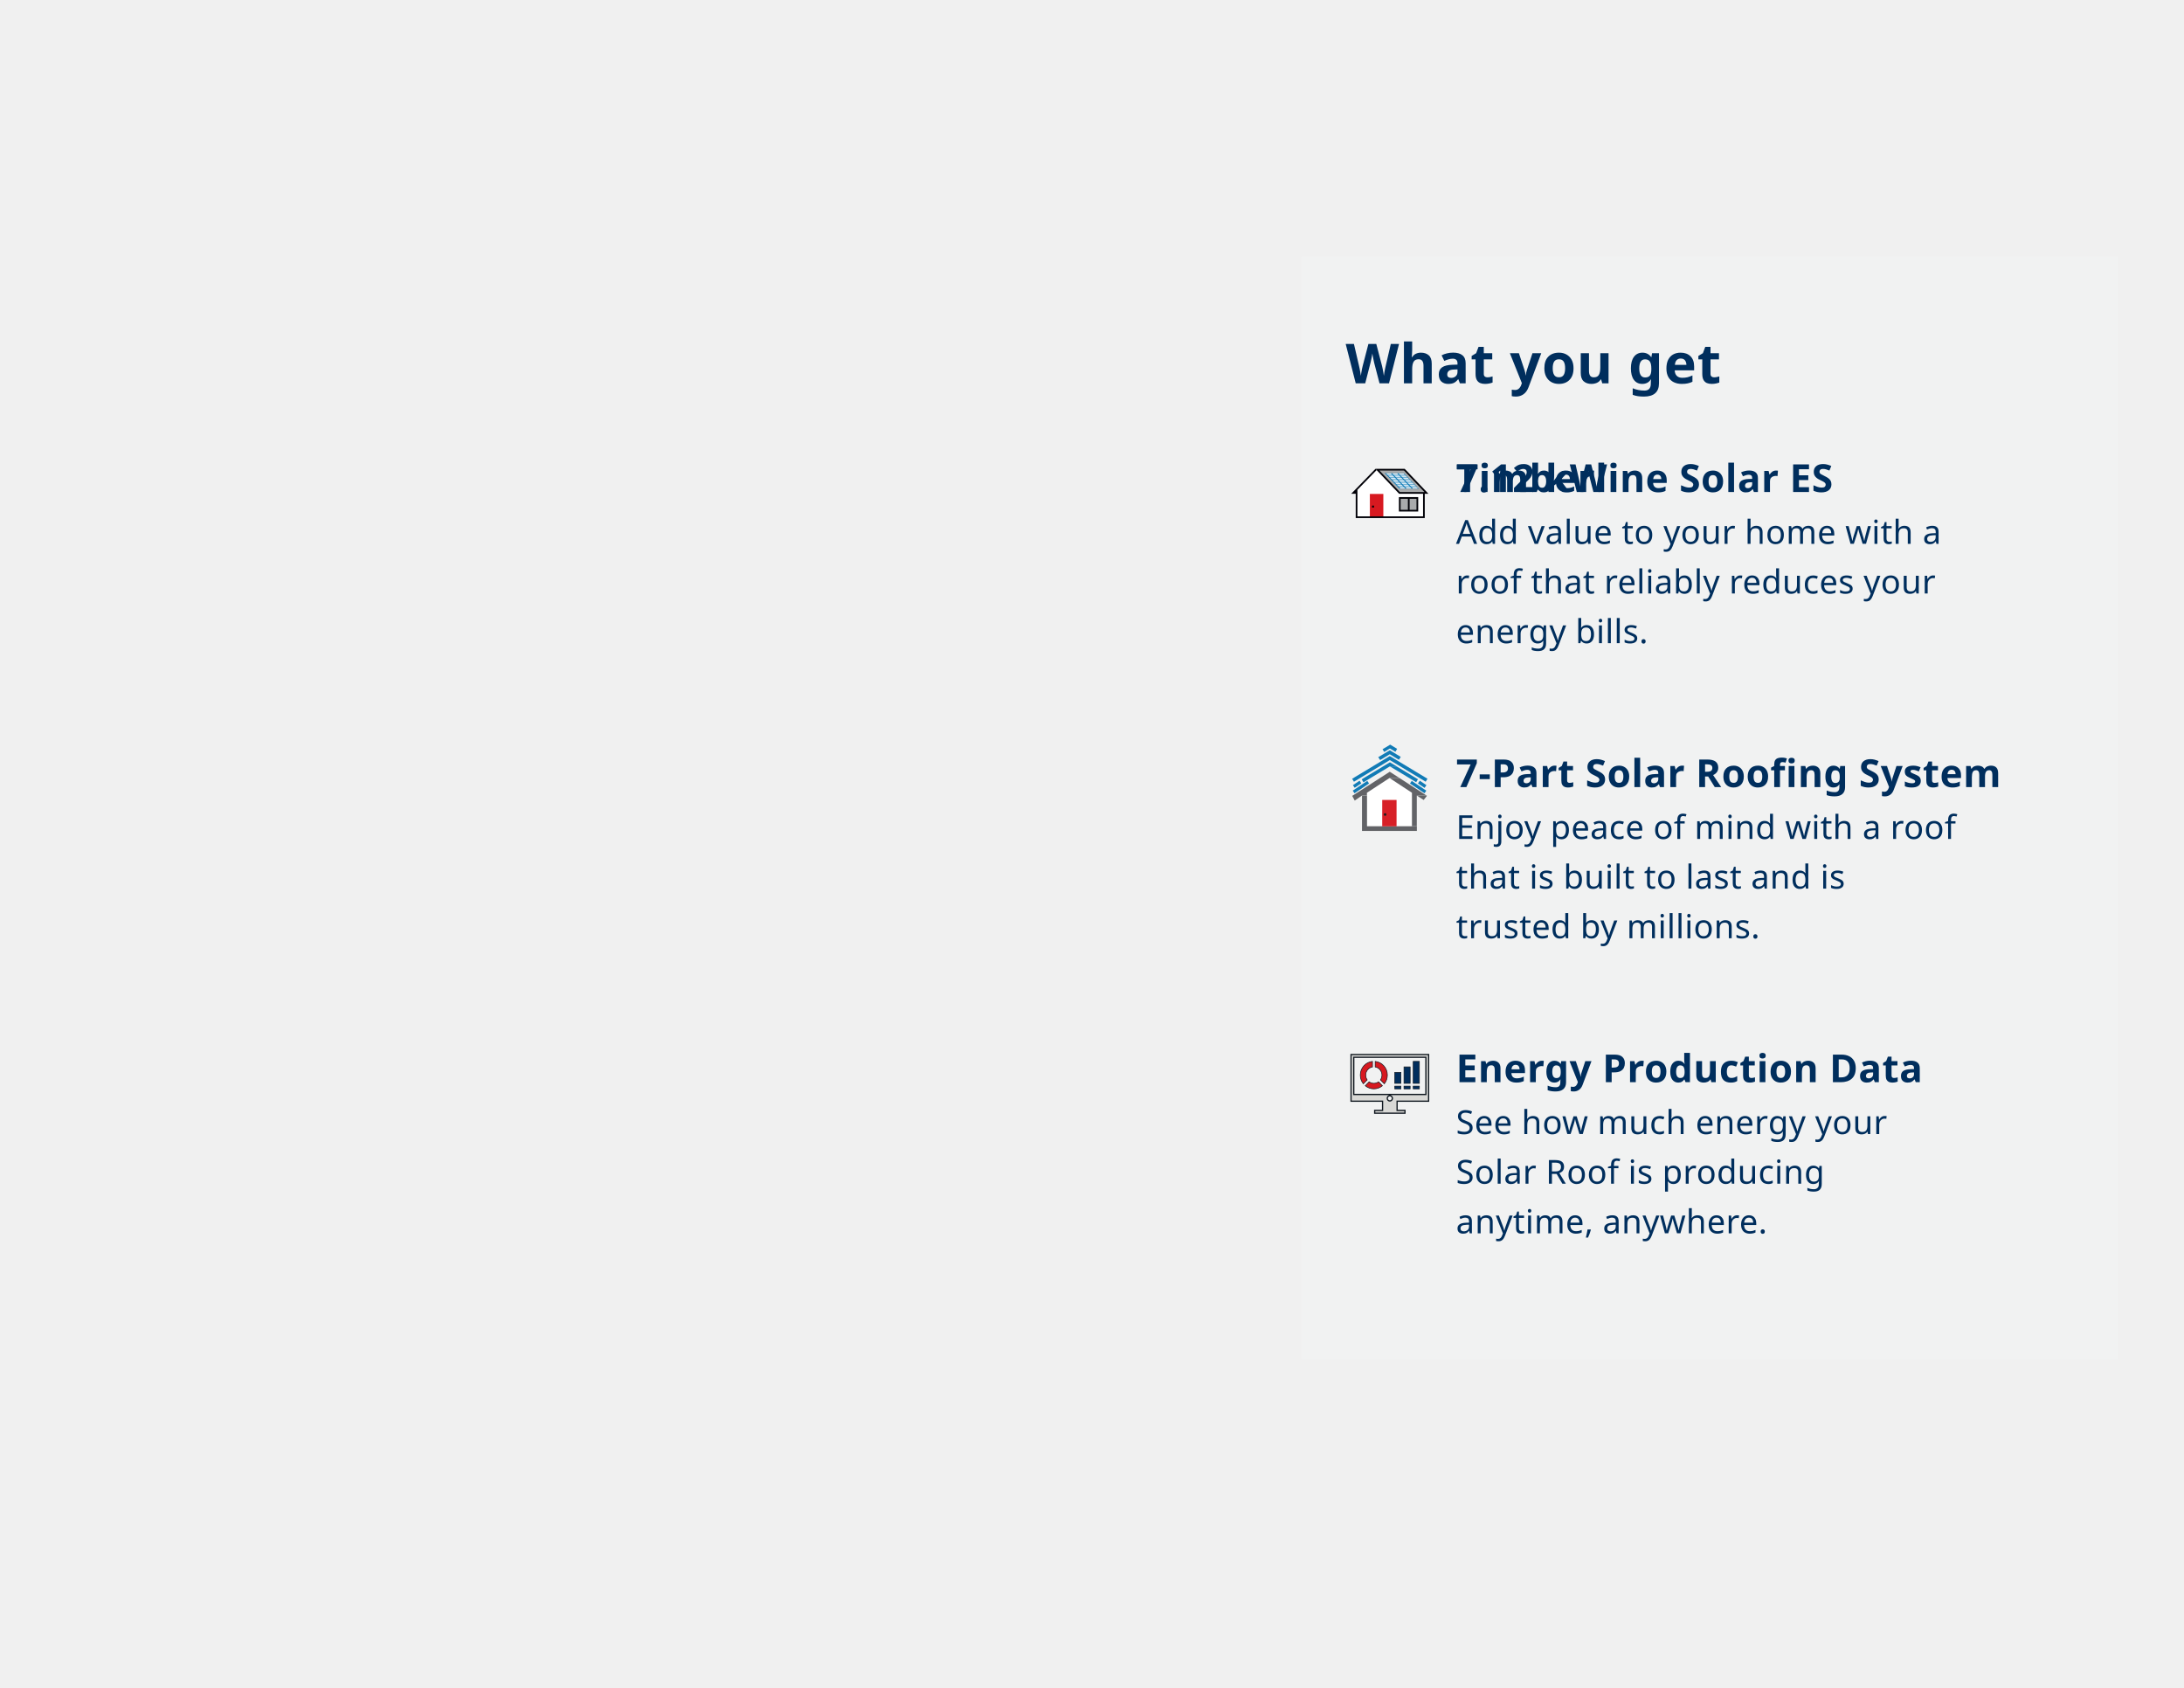
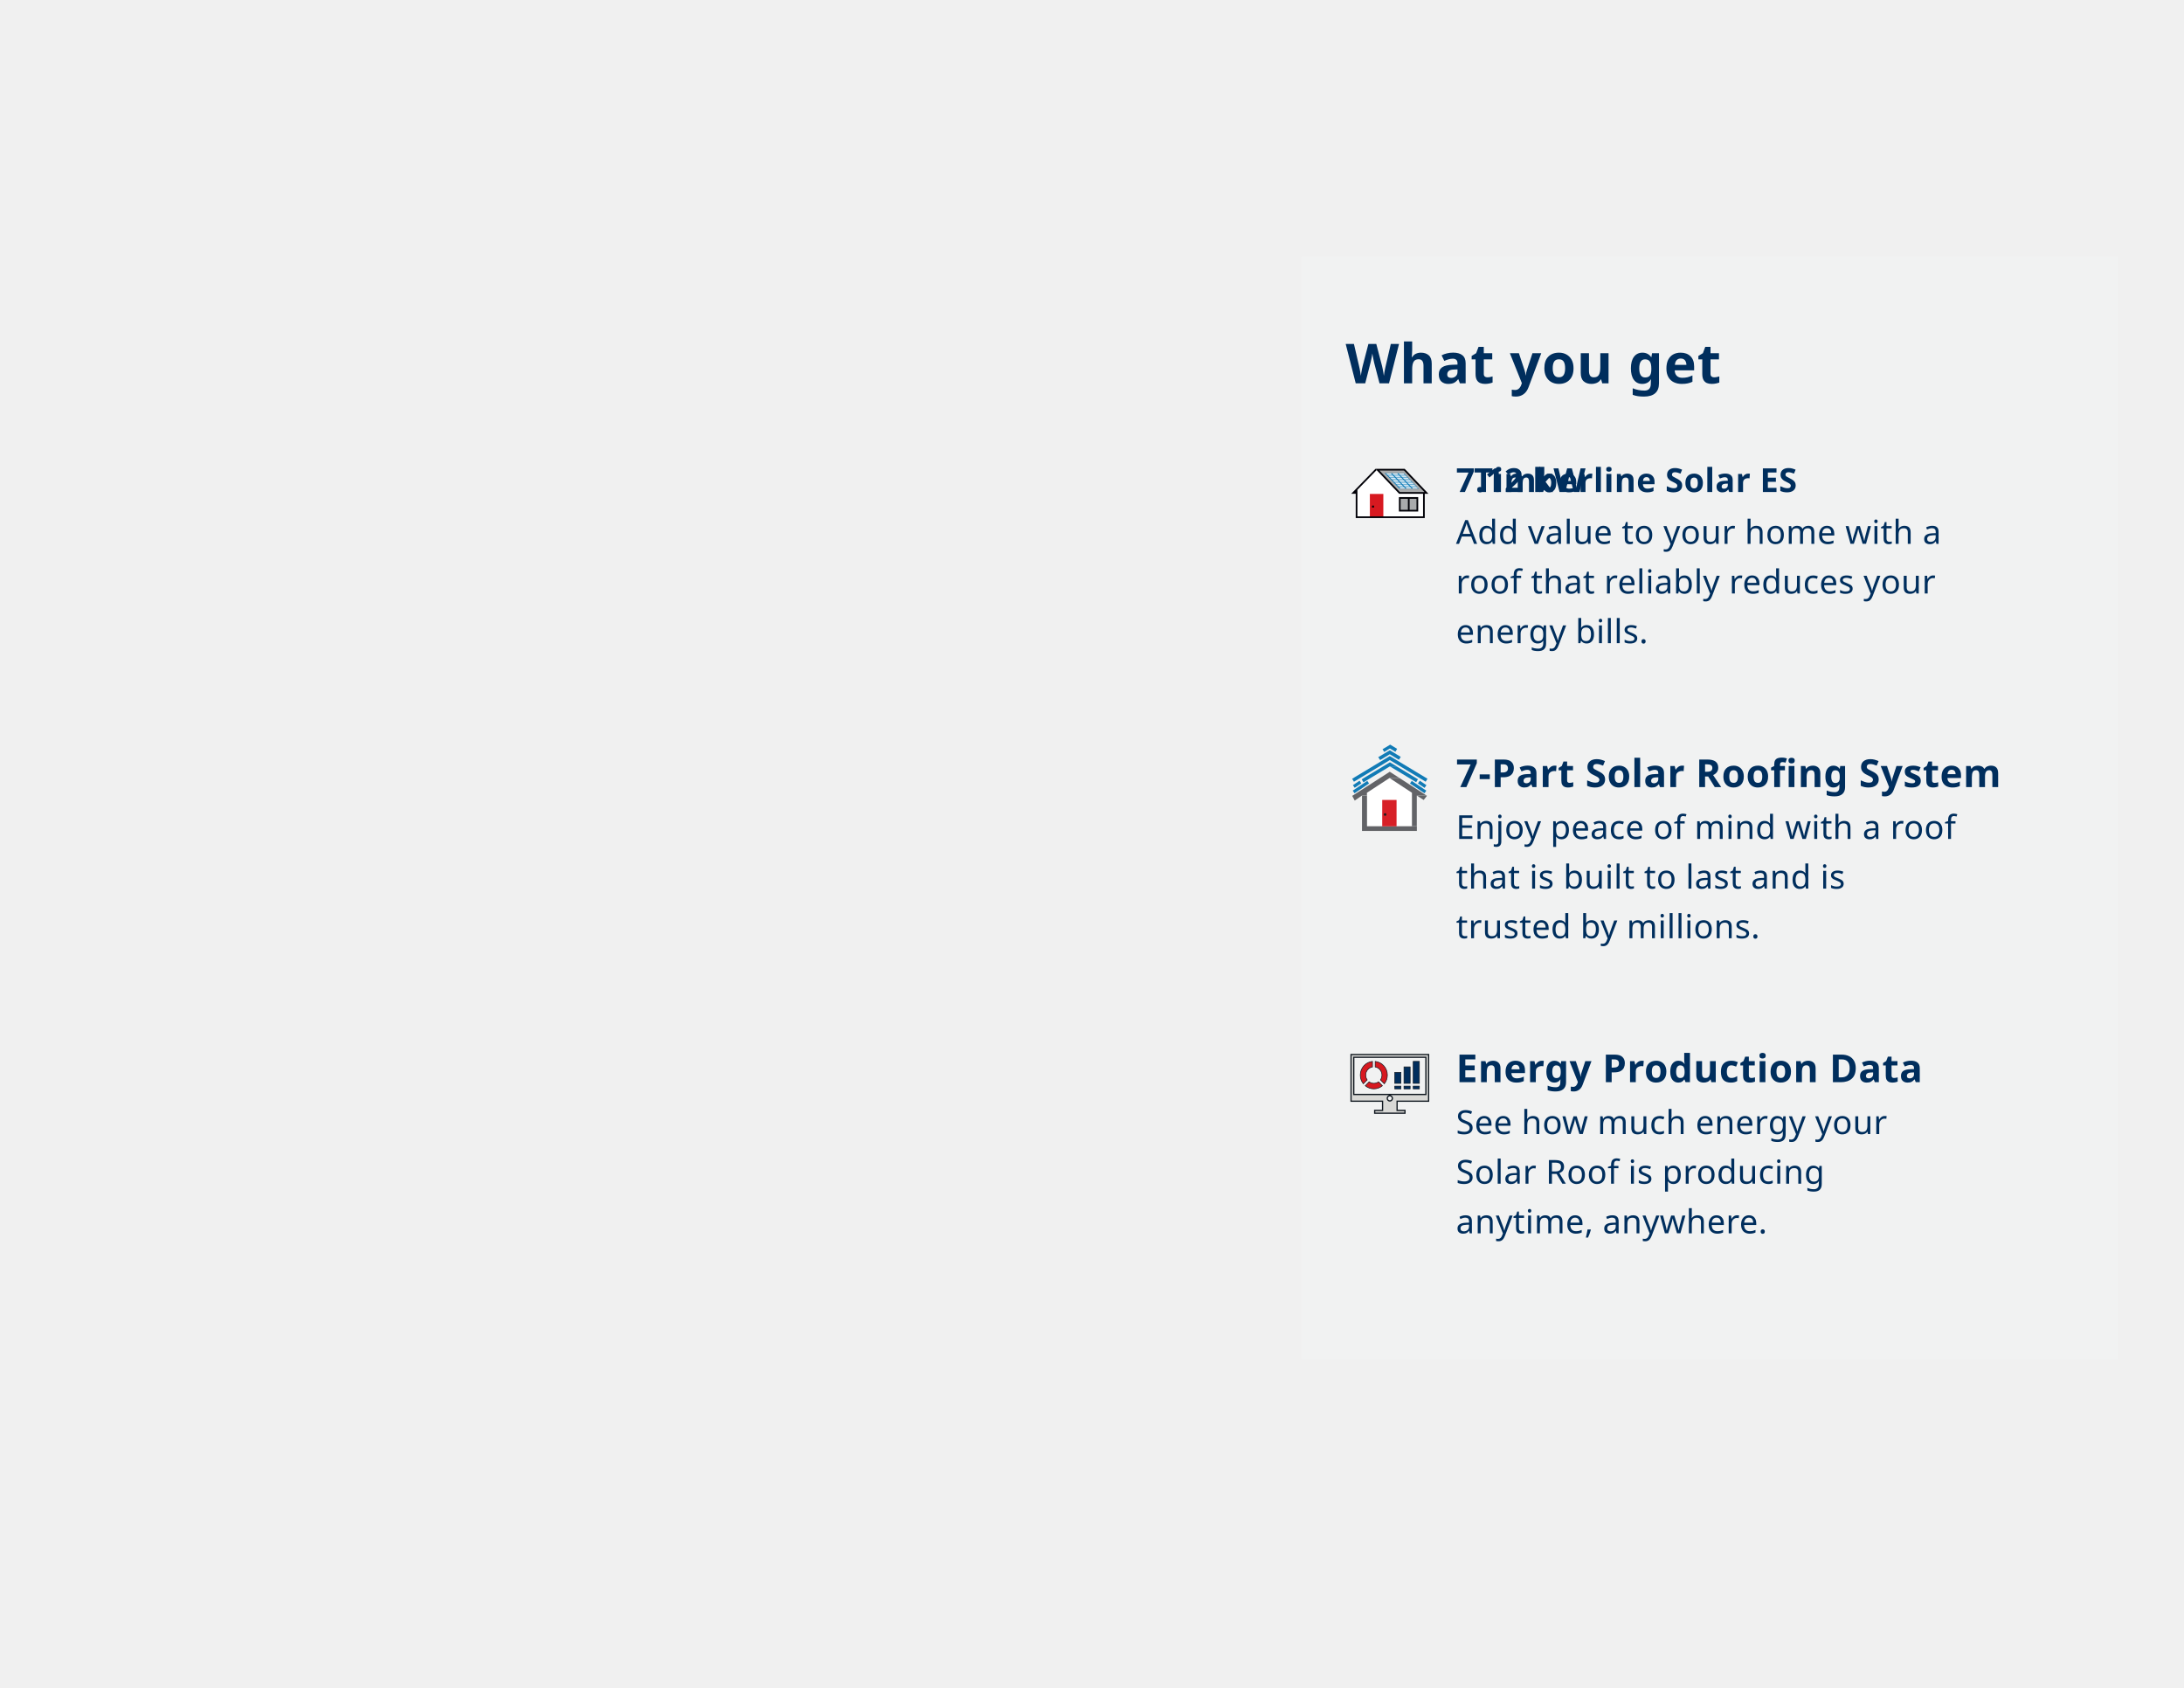
<svg xmlns="http://www.w3.org/2000/svg" width="792" height="612" viewBox="0 0 792 612" fill="none">
  <g id="What you get">
    <rect width="296" height="400" transform="translate(472 93)" fill="#F1F2F2" />
    <text id="Heading" fill="#002E5D" xml:space="preserve" style="white-space: pre" font-family="Poppins" font-size="20" font-weight="600" letter-spacing="0.011em">
      <tspan x="488" y="139">What you get</tspan>
    </text>
    <g id="Content">
      <g id="Description">
        <g id="3">
          <g id="ENERGY_Icon_SolarHouse_FullColor_New">
            <g id="Icon/ medal">
              <g id="Asset 4 2" clip-path="url(#clip0_4312_17662)">
                <g id="Layer 1">
                  <g id="Group">
                    <g id="Group_2">
                      <path id="Vector" d="M508.129 170.293H499.015L491.945 177.479V187.524H516.365V178.705L508.129 170.293Z" fill="white" />
                      <g id="Group_3">
                        <path id="Vector_2" d="M507.683 178.736L499.508 170.309L509.207 170.184L517.281 178.789L507.683 178.736Z" fill="#A9ABAC" />
                        <path id="Vector_3" d="M517.281 178.721H507.512L499.508 170.309H509.277L517.281 178.721Z" stroke="#000006" stroke-width="0.616" stroke-miterlimit="10" />
                        <path id="Vector_4" d="M501.65 179.102H496.766V187.293H501.65V179.102Z" fill="#D71920" />
                        <path id="Vector_5" d="M491.943 177.479V178.729H490.727L499.014 170.215L491.943 177.479ZM491.943 177.479V187.54H516.363V178.722" stroke="#000006" stroke-width="0.616" stroke-miterlimit="10" />
                        <path id="Vector_6" d="M513.986 180.553H507.609V185.165H513.986V180.553Z" fill="#A9ABAC" stroke="#000006" stroke-width="0.616" stroke-miterlimit="10" />
                        <path id="Vector_7" d="M510.867 180.416V185.165" stroke="#000006" stroke-width="0.616" stroke-miterlimit="10" />
                      </g>
                      <path id="Vector_8" d="M490.984 178.464L491.709 177.74H491.945V178.728L490.984 178.788V178.464Z" fill="#000006" />
                    </g>
                    <path id="Vector_9" d="M498.254 183.332H497.562V184.024H498.254V183.332Z" fill="#000006" />
                  </g>
                  <g id="Group_4">
                    <path id="Vector_10" d="M514.232 177.088L507.617 177.172L502.312 171.632L509.042 171.625L514.232 177.088Z" fill="white" />
                    <path id="Vector_11" d="M504.695 174.148H511.53" stroke="#0F7BB6" stroke-width="0.176" stroke-miterlimit="10" />
                    <path id="Vector_12" d="M504.219 173.645H511.023" stroke="#0F7BB6" stroke-width="0.176" stroke-miterlimit="10" />
                    <path id="Vector_13" d="M503.734 173.139H510.543" stroke="#0F7BB6" stroke-width="0.176" stroke-miterlimit="10" />
                    <path id="Vector_14" d="M503.258 172.635H510.07" stroke="#0F7BB6" stroke-width="0.176" stroke-miterlimit="10" />
                    <path id="Vector_15" d="M502.781 172.131H509.599" stroke="#0F7BB6" stroke-width="0.176" stroke-miterlimit="10" />
                    <path id="Vector_16" d="M506.234 175.66H512.946" stroke="#0F7BB6" stroke-width="0.176" stroke-miterlimit="10" />
                    <path id="Vector_17" d="M505.75 175.156H512.442" stroke="#0F7BB6" stroke-width="0.176" stroke-miterlimit="10" />
                    <path id="Vector_18" d="M507.188 177.172H514.516" stroke="#0F7BB6" stroke-width="0.176" stroke-miterlimit="10" />
                    <path id="Vector_19" d="M507.188 176.668H513.926" stroke="#0F7BB6" stroke-width="0.176" stroke-miterlimit="10" />
                    <path id="Vector_20" d="M506.711 176.164H513.43" stroke="#0F7BB6" stroke-width="0.176" stroke-miterlimit="10" />
                    <path id="Vector_21" d="M505.273 174.652H511.971" stroke="#0F7BB6" stroke-width="0.176" stroke-miterlimit="10" />
                    <path id="Vector_22" d="M506.812 171.52L512.255 177.247" stroke="#0F7BB6" stroke-width="0.352" stroke-miterlimit="10" />
                    <path id="Vector_23" d="M509.102 171.605L514.52 177.309" stroke="#0F7BB6" stroke-width="0.176" stroke-miterlimit="10" />
                    <path id="Vector_24" d="M504.508 171.52L509.95 177.247" stroke="#0F7BB6" stroke-width="0.352" stroke-miterlimit="10" />
                    <path id="Vector_25" d="M502.312 171.549L507.725 177.245" stroke="#0F7BB6" stroke-width="0.352" stroke-miterlimit="10" />
                    <path id="Vector_26" d="M501.977 171.611H509.371" stroke="#0F7BB6" stroke-width="0.176" stroke-miterlimit="10" />
                    <path id="Vector_27" d="M507.227 177.328H514.64" stroke="#A9ABAC" stroke-width="0.176" stroke-miterlimit="10" />
                    <path id="Vector_28" d="M501.797 171.416H509.452" stroke="#A9ABAC" stroke-width="0.264" stroke-miterlimit="10" />
                    <path id="Vector_29" d="M509.109 171.389L514.704 177.277" stroke="#A9ABAC" stroke-width="0.176" stroke-miterlimit="10" />
                    <path id="Vector_30" d="M501.586 171.301L507.569 177.587" stroke="#A9ABAC" stroke-width="0.352" stroke-miterlimit="10" />
                  </g>
                </g>
              </g>
            </g>
          </g>
          <g id="Built-In Energy Shingles">
            <g id="Energy shingles">
-               <text id="Token_SystemSize" fill="#002E5D" xml:space="preserve" style="white-space: pre" font-family="Poppins" font-size="14" font-weight="600" letter-spacing="0.011em">
+               <text id="Token_SystemSize" fill="#002E5D" xml:space="preserve" style="white-space: pre" font-family="Poppins" font-size="12" font-weight="600" letter-spacing="0.011em">
                <tspan x="528" y="178.4">7.12 kW</tspan>
              </text>
-               <text id="systemSizeText" fill="#002E5D" xml:space="preserve" style="white-space: pre" font-family="Poppins" font-size="14" font-weight="600" letter-spacing="0.011em">
-                 <tspan x="528" y="178.4">Timberline Solar ES</tspan>
+               <text id="systemSizeText" fill="#002E5D" xml:space="preserve" style="white-space: pre" font-family="Poppins" font-size="12" font-weight="600" letter-spacing="0.011em">
+                 <tspan x="528" y="178.4">  Timberline Solar ES</tspan>
              </text>
              <text id="Add value to your home with a roof that reliably reduces your energy bills." fill="#002E5D" xml:space="preserve" style="white-space: pre" font-family="Poppins" font-size="12" letter-spacing="0.011em">
                <tspan x="528" y="197.2">Add value to your home with a </tspan>
                <tspan x="528" y="215.2">roof that reliably reduces your </tspan>
                <tspan x="528" y="233.2">energy bills.</tspan>
              </text>
            </g>
          </g>
        </g>
        <g id="7-part">
          <g id="House Icon_ New">
            <g id="Layer 1_2">
              <path id="Vector_31" d="M503.196 281.395L494.367 287.299V300.287H513.084V287.762" fill="white" />
              <g id="Clip path group">
                <mask id="mask0_4312_17662" style="mask-type:luminance" maskUnits="userSpaceOnUse" x="493" y="287" width="22" height="16">
                  <g id="clippath">
                    <path id="Vector_32" d="M514.516 287.766H493.219V302.001H514.516V287.766Z" fill="white" />
                  </g>
                </mask>
                <g mask="url(#mask0_4312_17662)">
                  <g id="Group_5">
                    <path id="Vector_33" d="M495.73 288.469H493.914V301.295H513.809V299.591H495.73V288.469Z" fill="#626367" />
                  </g>
                </g>
              </g>
              <g id="Clip path group_2">
                <mask id="mask1_4312_17662" style="mask-type:luminance" maskUnits="userSpaceOnUse" x="503" y="281" width="16" height="20">
                  <g id="clippath-1">
                    <path id="Vector_34" d="M518.034 281.4H503.195V300.292H518.034V281.4Z" fill="white" />
                  </g>
                </mask>
                <g mask="url(#mask1_4312_17662)">
                  <g id="Group_6">
                    <path id="Vector_35" d="M507.495 282.102H503.891L512.025 287.445V299.591H513.785V288.469H517.327L507.495 282.102Z" fill="#626367" />
                  </g>
                </g>
              </g>
              <g id="Clip path group_3">
                <mask id="mask2_4312_17662" style="mask-type:luminance" maskUnits="userSpaceOnUse" x="489" y="279" width="20" height="12">
                  <g id="clippath-2">
                    <path id="Vector_36" d="M508.199 279.125H489.672V290.983H508.199V279.125Z" fill="white" />
                  </g>
                </mask>
                <g mask="url(#mask2_4312_17662)">
                  <g id="Group_7">
                    <path id="Vector_37" d="M503.979 279.828L490.367 288.58L491.272 290.284L493.888 288.468H495.704V287.444L503.888 282.1H507.492L503.979 279.828Z" fill="#626367" />
                  </g>
                </g>
              </g>
              <g id="Clip path group_4">
                <mask id="mask3_4312_17662" style="mask-type:luminance" maskUnits="userSpaceOnUse" x="513" y="287" width="6" height="4">
                  <g id="clippath-3">
                    <path id="Vector_38" d="M518.162 287.766H513.078V290.76H518.162V287.766Z" fill="white" />
                  </g>
                </mask>
                <g mask="url(#mask3_4312_17662)">
                  <g id="Group_8">
                    <path id="Vector_39" d="M517.33 288.469H513.789L516.286 290.061L517.464 288.553L517.33 288.469Z" fill="#626367" />
                  </g>
                </g>
              </g>
              <g id="Clip path group_5">
                <mask id="mask4_4312_17662" style="mask-type:luminance" maskUnits="userSpaceOnUse" x="489" y="282" width="9" height="7">
                  <g id="clippath-4">
                    <path id="Vector_40" d="M497.181 282.445H489.859V288.329H497.181V282.445Z" fill="white" />
                  </g>
                </mask>
                <g mask="url(#mask4_4312_17662)">
                  <g id="Group_9">
                    <path id="Vector_41" d="M495.834 283.143L490.555 286.678L491.191 287.628L496.47 284.093L495.834 283.143Z" fill="#117BB6" />
                  </g>
                </g>
              </g>
              <g id="Clip path group_6">
                <mask id="mask5_4312_17662" style="mask-type:luminance" maskUnits="userSpaceOnUse" x="510" y="282" width="8" height="7">
                  <g id="clippath-5">
                    <path id="Vector_42" d="M517.931 282.445H510.609V288.329H517.931V282.445Z" fill="white" />
                  </g>
                </mask>
                <g mask="url(#mask5_4312_17662)">
                  <g id="Group_10">
                    <path id="Vector_43" d="M511.948 283.146L511.312 284.096L516.593 287.629L517.228 286.679L511.948 283.146Z" fill="#117BB6" />
                  </g>
                </g>
              </g>
              <g id="Clip path group_7">
                <mask id="mask6_4312_17662" style="mask-type:luminance" maskUnits="userSpaceOnUse" x="489" y="282" width="6" height="5">
                  <g id="clippath-6">
                    <path id="Vector_44" d="M494.352 282.379H489.906V286.341H494.352V282.379Z" fill="white" />
                  </g>
                </mask>
                <g mask="url(#mask6_4312_17662)">
                  <g id="Group_11">
                    <path id="Vector_45" d="M493.024 283.082L490.617 284.693L491.253 285.643L493.66 284.032L493.024 283.082Z" fill="#117BB6" />
                  </g>
                </g>
              </g>
              <g id="Clip path group_8">
                <mask id="mask7_4312_17662" style="mask-type:luminance" maskUnits="userSpaceOnUse" x="513" y="282" width="5" height="5">
                  <g id="clippath-7">
                    <path id="Vector_46" d="M517.982 282.379H513.508V286.383H517.982V282.379Z" fill="white" />
                  </g>
                </mask>
                <g mask="url(#mask7_4312_17662)">
                  <g id="Group_12">
                    <path id="Vector_47" d="M514.867 283.08L514.203 284.07L516.609 285.682L517.273 284.692L514.867 283.08Z" fill="#117BB6" />
                  </g>
                </g>
              </g>
              <g id="Clip path group_9">
                <mask id="mask8_4312_17662" style="mask-type:luminance" maskUnits="userSpaceOnUse" x="489" y="273" width="19" height="12">
                  <g id="clippath-8">
                    <path id="Vector_48" d="M507.124 273.443H489.648V284.145H507.124V273.443Z" fill="white" />
                  </g>
                </mask>
                <g mask="url(#mask8_4312_17662)">
                  <g id="Group_13">
                    <path id="Vector_49" d="M504.011 274.161H503.99L503.983 274.146L490.344 282.372L490.989 283.445L503.99 275.612H506.417L504.011 274.161Z" fill="#117BB6" />
                  </g>
                </g>
              </g>
              <g id="Clip path group_10">
                <mask id="mask9_4312_17662" style="mask-type:luminance" maskUnits="userSpaceOnUse" x="503" y="274" width="16" height="11">
                  <g id="clippath-9">
                    <path id="Vector_50" d="M518.354 274.904H503.305V284.147H518.354V274.904Z" fill="white" />
                  </g>
                </mask>
                <g mask="url(#mask9_4312_17662)">
                  <g id="Group_14">
                    <path id="Vector_51" d="M506.434 275.607H504.008L517.002 283.441L517.654 282.368L506.434 275.607Z" fill="#117BB6" />
                  </g>
                </g>
              </g>
              <g id="Group_15">
                <g id="Clip path group_11">
                  <mask id="mask10_4312_17662" style="mask-type:luminance" maskUnits="userSpaceOnUse" x="493" y="275" width="15" height="10">
                    <g id="clippath-10">
                      <path id="Vector_52" d="M507.169 275.705H493.102V284.352H507.169V275.705Z" fill="white" />
                    </g>
                  </mask>
                  <g mask="url(#mask10_4312_17662)">
                    <g id="Group_16">
                      <path id="Vector_53" d="M504.056 276.417H504.035L504.028 276.41L493.797 282.581L494.442 283.654L504.035 277.869H506.462L504.056 276.417Z" fill="#117BB6" />
                    </g>
                  </g>
                </g>
                <g id="Clip path group_12">
                  <mask id="mask11_4312_17662" style="mask-type:luminance" maskUnits="userSpaceOnUse" x="503" y="277" width="12" height="8">
                    <g id="clippath-11">
                      <path id="Vector_54" d="M514.904 277.166H503.305V284.333H514.904V277.166Z" fill="white" />
                    </g>
                  </mask>
                  <g mask="url(#mask11_4312_17662)">
                    <g id="Group_17">
                      <path id="Vector_55" d="M506.434 277.867H504.008L513.559 283.625L514.204 282.552L506.434 277.867Z" fill="#117BB6" />
                    </g>
                  </g>
                </g>
              </g>
              <path id="Vector_56" d="M506.662 271.522L504.13 270L501.367 271.662L501.956 272.644L504.039 271.388L506.024 272.588L506.662 271.522Z" fill="#117BB6" />
              <path id="Vector_57" d="M504.005 272.039L507.96 274.43L507.301 275.496L503.984 273.491L500.492 275.594L499.805 274.543L504.005 272.039Z" fill="#117BB6" />
              <path id="Vector_58" d="M506.446 290.057H501.242V299.622H506.446V290.057Z" fill="#D72027" />
              <path id="Vector_59" d="M502.296 295.822C502.567 295.822 502.786 295.602 502.786 295.331C502.786 295.06 502.567 294.84 502.296 294.84C502.024 294.84 501.805 295.06 501.805 295.331C501.805 295.602 502.024 295.822 502.296 295.822Z" fill="#231F20" />
            </g>
          </g>
          <g id="Roofing System">
            <g id="Content_2">
              <text id="7-Part Solar Roofing System" fill="#002E5D" xml:space="preserve" style="white-space: pre" font-family="Poppins" font-size="14" font-weight="600" letter-spacing="0.011em">
                <tspan x="528" y="285.4">7-Part Solar Roofing System</tspan>
              </text>
              <text id="Enjoy peace of mind with a roof that is built to last and is trusted by millions." fill="#002E5D" xml:space="preserve" style="white-space: pre" font-family="Poppins" font-size="12" letter-spacing="0.011em">
                <tspan x="528" y="304.2">Enjoy peace of mind with a roof </tspan>
                <tspan x="528" y="322.2">that is built to last and is </tspan>
                <tspan x="528" y="340.2">trusted by millions.</tspan>
              </text>
            </g>
          </g>
        </g>
        <g id="4">
          <g id="Illustration_Monitor">
            <g id="Vector_60">
              <path d="M493.29 389.821C493.29 387.234 495.228 385.107 497.71 384.857V386.869C496.316 387.107 495.254 388.338 495.254 389.821C495.254 390.467 495.456 391.066 495.799 391.555L494.399 392.978C493.706 392.118 493.29 391.019 493.29 389.821Z" fill="#D71920" />
              <path d="M496.494 392.26L495.093 393.683C495.94 394.387 497.022 394.809 498.201 394.809C499.38 394.809 500.462 394.387 501.309 393.683L499.908 392.26C499.427 392.609 498.837 392.814 498.201 392.814C497.565 392.814 496.975 392.609 496.494 392.26Z" fill="#D71920" />
              <path d="M500.603 391.555L502.003 392.978C502.696 392.118 503.112 391.019 503.112 389.821C503.112 387.234 501.174 385.107 498.692 384.857V386.869C500.085 387.107 501.147 388.338 501.147 389.821C501.147 390.467 500.946 391.066 500.603 391.555Z" fill="#D71920" />
              <path fill-rule="evenodd" clip-rule="evenodd" d="M497.823 384.73V386.966L497.729 386.982C496.389 387.211 495.368 388.394 495.368 389.821C495.368 390.442 495.562 391.018 495.892 391.488L495.947 391.567L494.39 393.149L494.311 393.05C493.602 392.171 493.177 391.046 493.177 389.821C493.177 387.175 495.159 384.999 497.699 384.742L497.823 384.73ZM498.579 384.73L498.703 384.742C501.242 384.999 503.225 387.175 503.225 389.821C503.225 391.046 502.8 392.171 502.091 393.05L502.012 393.149L500.455 391.567L500.51 391.488C500.84 391.018 501.034 390.442 501.034 389.821C501.034 388.394 500.013 387.211 498.673 386.982L498.579 386.966V384.73ZM497.596 384.985C495.233 385.287 493.404 387.337 493.404 389.821C493.404 390.945 493.778 391.981 494.408 392.805L495.652 391.541C495.329 391.049 495.141 390.457 495.141 389.821C495.141 388.314 496.196 387.058 497.596 386.773V384.985ZM498.805 384.985V386.773C500.206 387.058 501.261 388.314 501.261 389.821C501.261 390.457 501.072 391.049 500.749 391.541L501.994 392.805C502.623 391.981 502.998 390.945 502.998 389.821C502.998 387.337 501.169 385.287 498.805 384.985ZM496.481 392.11L496.56 392.167C497.023 392.502 497.589 392.699 498.201 392.699C498.813 392.699 499.379 392.502 499.842 392.167L499.921 392.11L501.477 393.692L501.381 393.772C500.515 394.492 499.407 394.924 498.201 394.924C496.994 394.924 495.887 394.492 495.021 393.772L494.924 393.692L496.481 392.11ZM496.507 392.409L495.263 393.673C496.075 394.313 497.094 394.694 498.201 394.694C499.308 394.694 500.327 394.313 501.139 393.673L499.895 392.409C499.41 392.737 498.827 392.929 498.201 392.929C497.575 392.929 496.992 392.737 496.507 392.409Z" fill="#101820" />
              <path d="M505.79 388.838H508.022V392.819H505.79V388.838Z" fill="#002E5D" />
              <path d="M505.79 393.814H508.022V394.809H505.79V393.814Z" fill="#002E5D" />
              <path d="M509.138 386.847H511.371V392.819H509.138V386.847Z" fill="#002E5D" />
              <path d="M512.487 384.857H514.719V392.819H512.487V384.857Z" fill="#002E5D" />
              <path d="M509.138 393.814H511.371V394.809H509.138V393.814Z" fill="#002E5D" />
              <path d="M512.487 393.814H514.719V394.809H512.487V393.814Z" fill="#002E5D" />
              <path fill-rule="evenodd" clip-rule="evenodd" d="M512.373 384.742H514.832V392.934H512.373V384.742ZM512.6 384.972V392.704H514.605V384.972H512.6ZM509.025 386.732H511.484V392.934H509.025V386.732ZM509.252 386.962V392.704H511.257V386.962H509.252ZM505.677 388.723H508.136V392.934H505.677V388.723ZM505.904 388.953V392.704H507.909V388.953H505.904ZM505.677 393.699H508.136V394.924H505.677V393.699ZM505.904 393.929V394.694H507.909V393.929H505.904ZM509.025 393.699H511.484V394.924H509.025V393.699ZM509.252 393.929V394.694H511.257V393.929H509.252ZM512.373 393.699H514.832V394.924H512.373V393.699ZM512.6 393.929V394.694H514.605V393.929H512.6Z" fill="#101820" />
              <path fill-rule="evenodd" clip-rule="evenodd" d="M489.719 382.143H518.29V399.514H506.862V402.409L509.719 402.409V403.857H498.29V402.409L501.147 402.409V399.514H489.719V382.143ZM491.147 383.59H516.862V396.619H491.147V383.59ZM504.004 398.971C504.399 398.971 504.719 398.647 504.719 398.247C504.719 397.848 504.399 397.524 504.004 397.524C503.61 397.524 503.29 397.848 503.29 398.247C503.29 398.647 503.61 398.971 504.004 398.971Z" fill="#D9D9D6" />
              <path fill-rule="evenodd" clip-rule="evenodd" d="M501.147 402.409L498.29 402.409V403.857H509.719V402.409L506.862 402.409V399.514H518.29V382.143H489.719V399.514H501.147V402.409ZM490.165 399.062H501.594V402.862L498.737 402.862V403.404H509.272V402.862L506.415 402.862V399.062H517.844V382.595H490.165V399.062ZM517.308 383.138V397.071H504.004H490.701V383.138H517.308ZM504.004 397.071C504.646 397.071 505.165 397.598 505.165 398.247C505.165 398.897 504.646 399.424 504.004 399.424C503.363 399.424 502.844 398.897 502.844 398.247C502.844 397.598 503.363 397.071 504.004 397.071ZM491.147 383.59H516.862V396.619H491.147V383.59ZM504.719 398.247C504.719 398.647 504.399 398.971 504.004 398.971C503.61 398.971 503.29 398.647 503.29 398.247C503.29 397.848 503.61 397.524 504.004 397.524C504.399 397.524 504.719 397.848 504.719 398.247Z" fill="#101820" />
            </g>
          </g>
          <g id="Monitoring Energy">
            <text id="Energy Production Data" fill="#002E5D" xml:space="preserve" style="white-space: pre" font-family="Poppins" font-size="14" font-weight="600" letter-spacing="0.011em">
              <tspan x="528" y="392.4">Energy Production Data </tspan>
            </text>
            <text id="See how much energy your Solar Roof is producing anytime, anywhere." fill="#002E5D" xml:space="preserve" style="white-space: pre" font-family="Poppins" font-size="12" letter-spacing="0.011em">
              <tspan x="528" y="411.2">See how much energy your </tspan>
              <tspan x="528" y="429.2">Solar Roof is producing </tspan>
              <tspan x="528" y="447.2">anytime, anywhere.</tspan>
            </text>
          </g>
        </g>
      </g>
    </g>
  </g>
</svg>
